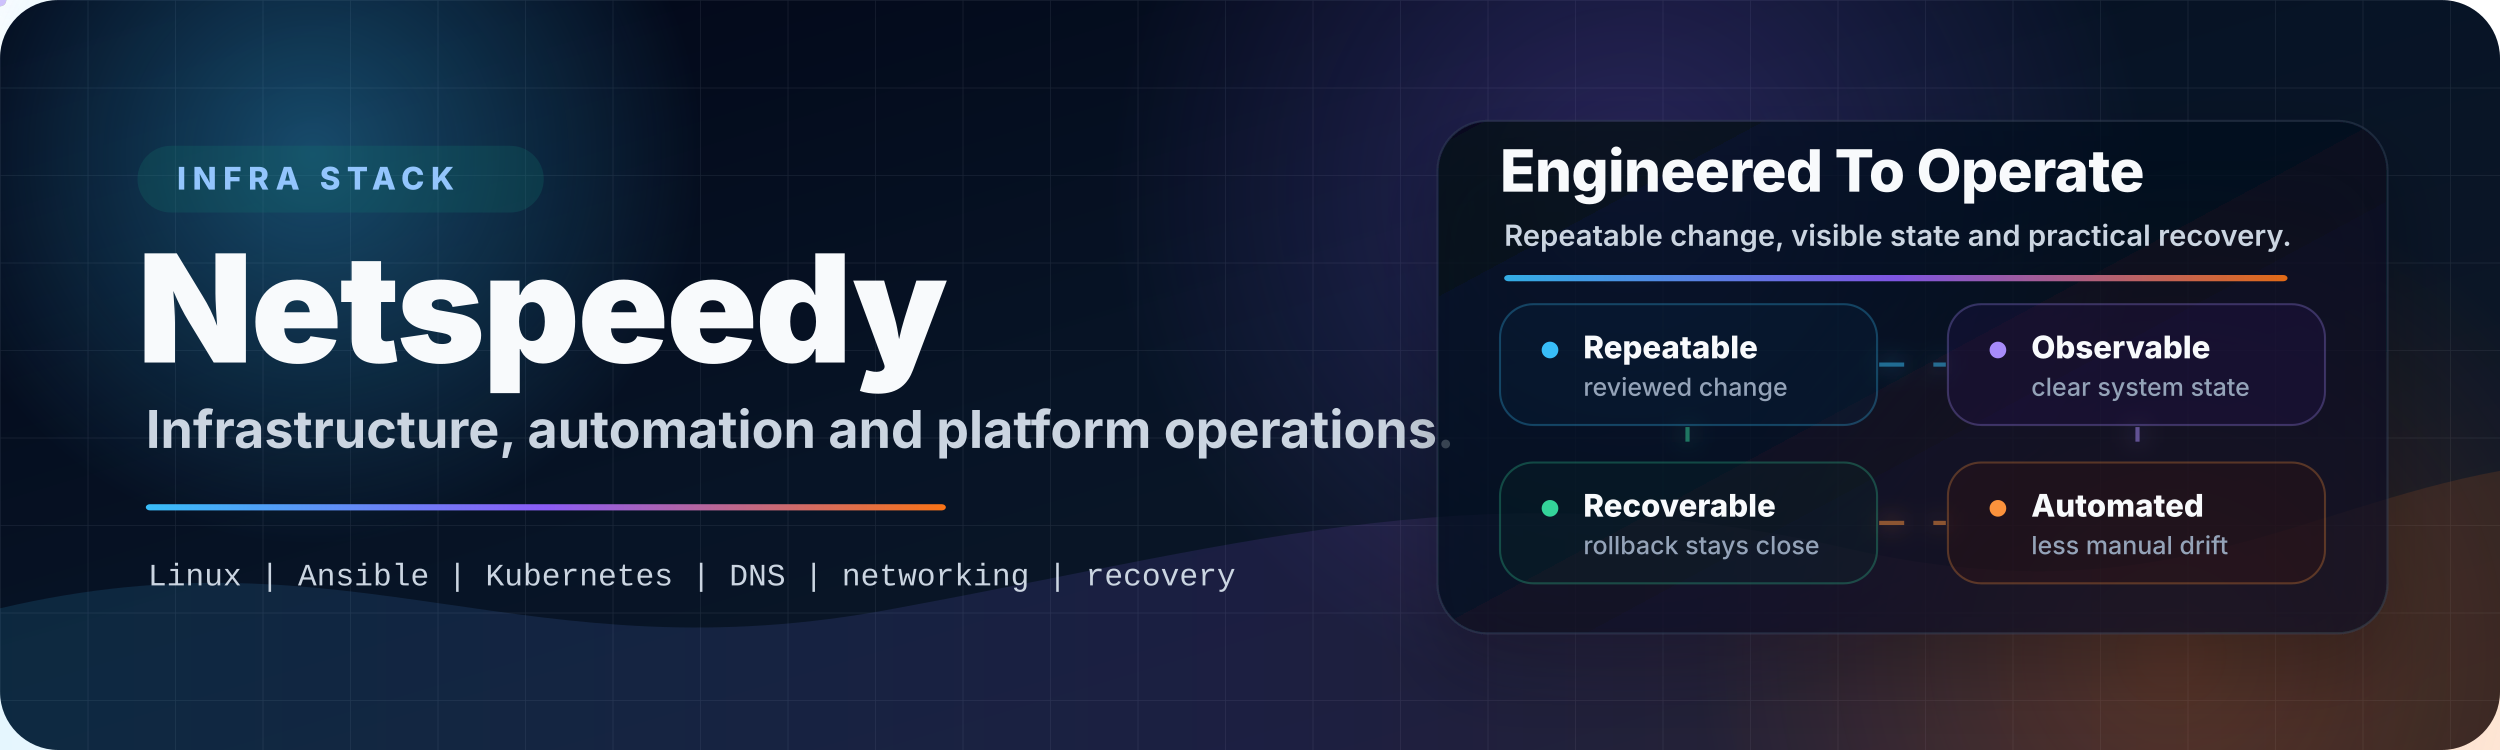
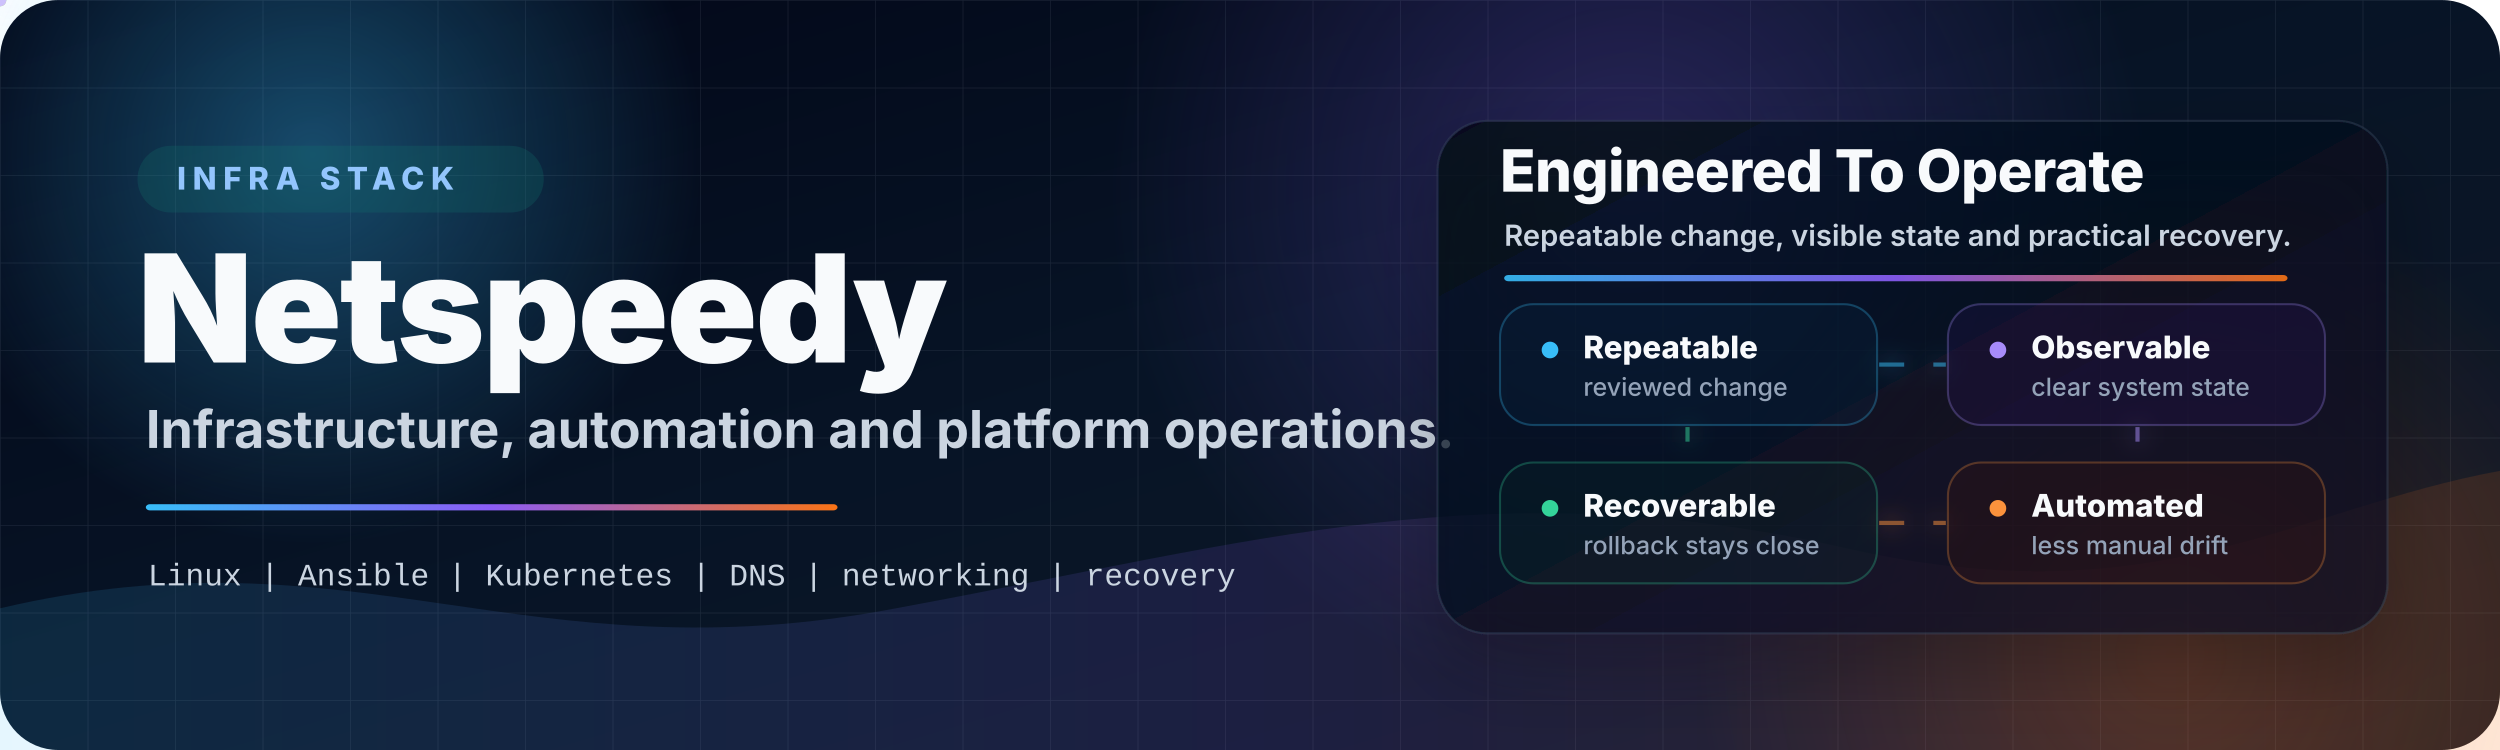
<svg xmlns="http://www.w3.org/2000/svg" xmlns:xlink="http://www.w3.org/1999/xlink" viewBox="0 0 1200 360" role="img" aria-labelledby="title desc">
  <defs>
    <linearGradient id="bg" x1="0" y1="0" x2="1" y2="1">
      <stop offset="0" stop-color="#020617" />
      <stop offset="0.48" stop-color="#071426" />
      <stop offset="1" stop-color="#111827" />
    </linearGradient>
    <linearGradient id="panel" x1="0" y1="0" x2="1" y2="1">
      <stop offset="0" stop-color="#020617" />
      <stop offset="0.55" stop-color="#07111f" />
      <stop offset="1" stop-color="#101827" />
    </linearGradient>
    <linearGradient id="accent" x1="0" y1="0" x2="1" y2="0">
      <stop offset="0" stop-color="#38bdf8" />
      <stop offset="0.5" stop-color="#8b5cf6" />
      <stop offset="1" stop-color="#f97316" />
    </linearGradient>
    <linearGradient id="blueLine" x1="0" y1="0" x2="1" y2="0">
      <stop offset="0" stop-color="#38bdf8" stop-opacity="0" />
      <stop offset="0.18" stop-color="#38bdf8" stop-opacity="0.8" />
      <stop offset="0.82" stop-color="#38bdf8" stop-opacity="0.8" />
      <stop offset="1" stop-color="#38bdf8" stop-opacity="0" />
    </linearGradient>
    <linearGradient id="orangeLine" x1="0" y1="0" x2="1" y2="0">
      <stop offset="0" stop-color="#f97316" stop-opacity="0" />
      <stop offset="0.2" stop-color="#f97316" stop-opacity="0.72" />
      <stop offset="0.82" stop-color="#f97316" stop-opacity="0.72" />
      <stop offset="1" stop-color="#f97316" stop-opacity="0" />
    </linearGradient>
    <radialGradient id="glowA" cx="50%" cy="50%" r="50%">
      <stop offset="0" stop-color="#38bdf8" stop-opacity="0.36" />
      <stop offset="1" stop-color="#38bdf8" stop-opacity="0" />
    </radialGradient>
    <radialGradient id="glowB" cx="50%" cy="50%" r="50%">
      <stop offset="0" stop-color="#8b5cf6" stop-opacity="0.26" />
      <stop offset="1" stop-color="#8b5cf6" stop-opacity="0" />
    </radialGradient>
    <radialGradient id="glowC" cx="50%" cy="50%" r="50%">
      <stop offset="0" stop-color="#f97316" stop-opacity="0.22" />
      <stop offset="1" stop-color="#f97316" stop-opacity="0" />
    </radialGradient>
    <pattern id="grid" width="42" height="42" patternUnits="userSpaceOnUse">
      <path d="M 42 0 L 0 0 0 42" fill="none" stroke="#94a3b8" stroke-width="0.7" opacity="0.14" />
    </pattern>
    <filter id="softGlow" x="-45%" y="-45%" width="190%" height="190%">
      <feGaussianBlur stdDeviation="5" result="blur" />
      <feMerge>
        <feMergeNode in="blur" />
        <feMergeNode in="SourceGraphic" />
      </feMerge>
    </filter>
    <filter id="shadow" x="-12%" y="-16%" width="124%" height="138%">
      <feDropShadow dx="0" dy="18" stdDeviation="18" flood-color="#000000" flood-opacity="0.36" />
    </filter>
    <style>
      .eyebrow { font: 800 15px system-ui, -apple-system, BlinkMacSystemFont, "Segoe UI", sans-serif; fill: #93c5fd; letter-spacing: 3.2px; }
      .title { font: 850 72px system-ui, -apple-system, BlinkMacSystemFont, "Segoe UI", sans-serif; fill: #f8fafc; letter-spacing: -1px; }
      .subtitle { font: 650 25px system-ui, -apple-system, BlinkMacSystemFont, "Segoe UI", sans-serif; fill: #cbd5e1; letter-spacing: 0; }
      .small { font: 520 15px ui-monospace, SFMono-Regular, Menlo, Monaco, Consolas, "Liberation Mono", monospace; fill: #cbd5e1; letter-spacing: 0; }
      .panelTitle { font: 780 28px system-ui, -apple-system, BlinkMacSystemFont, "Segoe UI", sans-serif; fill: #f8fafc; letter-spacing: -0.3px; }
      .panelSub { font: 560 14px system-ui, -apple-system, BlinkMacSystemFont, "Segoe UI", sans-serif; fill: #cbd5e1; letter-spacing: 0; }
      .pillarTitle { font: 760 15px system-ui, -apple-system, BlinkMacSystemFont, "Segoe UI", sans-serif; fill: #f8fafc; letter-spacing: 0; }
      .pillarText { font: 540 12px system-ui, -apple-system, BlinkMacSystemFont, "Segoe UI", sans-serif; fill: #94a3b8; letter-spacing: 0; }
      .draw { stroke-dasharray: 12 14; animation: dash 8s linear infinite; }
      .drawSlow { stroke-dasharray: 7 13; animation: dash 10s linear infinite reverse; }
      .pulse { animation: pulse 3.8s ease-in-out infinite; transform-origin: center; }
      .pulse2 { animation: pulse 4.6s ease-in-out infinite; transform-origin: center; }
      @keyframes dash { to { stroke-dashoffset: -260; } }
      @keyframes pulse { 0%, 100% { opacity: 0.5; } 50% { opacity: 1; } }
    </style>
  </defs>
  <rect width="1200" height="360" rx="28" fill="url(#bg)" />
  <rect width="1200" height="360" rx="28" fill="url(#grid)" />
  <circle cx="150" cy="74" r="188" fill="url(#glowA)" />
  <circle cx="782" cy="92" r="250" fill="url(#glowB)" />
  <circle cx="1042" cy="314" r="228" fill="url(#glowC)" />
  <path d="M0 292 C170 252 252 326 430 292 C604 260 716 224 890 264 C1036 296 1102 244 1200 226 L1200 360 L0 360 Z" fill="url(#accent)" opacity="0.13" />
  <g transform="translate(66 70)">
    <rect x="0" y="0" width="195" height="32" rx="16" fill="#0f766e" opacity="0.24" />
    <text x="19" y="21" class="eyebrow">INFRA STACK</text>
    <text x="0" y="104" class="title">Netspeedy</text>
    <text x="4" y="145" class="subtitle">Infrastructure, automation and platform operations.</text>
-     <rect x="4" y="172" width="384" height="3" rx="2" fill="url(#accent)" />
-     <text x="5" y="211" class="small" textLength="376" lengthAdjust="spacingAndGlyphs">Linux | Ansible | Kubernetes | DNS | networking | recovery</text>
+     <rect x="4" y="172" width="332" height="3" rx="2" fill="url(#accent)" />
+     <text x="5" y="211" class="small">Linux | Ansible | Kubernetes | DNS | networking | recovery</text>
  </g>
  <g filter="url(#shadow)">
    <rect x="690" y="58" width="456" height="246" rx="24" fill="url(#panel)" opacity="0.68" stroke="#334155" stroke-opacity="0.72" />
  </g>
  <text x="720" y="92" class="panelTitle">Engineered To Operate</text>
  <text x="722" y="118" class="panelSub">Repeatable change, visible state and practical recovery.</text>
  <rect x="722" y="132" width="376" height="3" rx="2" fill="url(#accent)" opacity="0.9" />
  <g opacity="0.52" filter="url(#softGlow)">
    <path id="pillarTop" class="draw" d="M902 175 H934" fill="none" stroke="#38bdf8" stroke-width="2" />
    <path id="pillarLeft" class="drawSlow" d="M810 205 V221" fill="none" stroke="#34d399" stroke-width="2" />
    <path id="pillarBottom" class="draw" d="M902 251 H934" fill="none" stroke="#fb923c" stroke-width="2" />
    <path id="pillarRight" class="drawSlow" d="M1026 205 V221" fill="none" stroke="#a78bfa" stroke-width="2" />
    <circle r="3" fill="#38bdf8">
      <animateMotion dur="2.8s" repeatCount="indefinite">
        <mpath href="#pillarTop" xlink:href="#pillarTop" />
      </animateMotion>
    </circle>
    <circle r="3" fill="#34d399">
      <animateMotion dur="3.1s" repeatCount="indefinite">
        <mpath href="#pillarLeft" xlink:href="#pillarLeft" />
      </animateMotion>
    </circle>
    <circle r="3" fill="#fb923c">
      <animateMotion dur="3s" repeatCount="indefinite">
        <mpath href="#pillarBottom" xlink:href="#pillarBottom" />
      </animateMotion>
    </circle>
    <circle r="3" fill="#a78bfa">
      <animateMotion dur="3.2s" repeatCount="indefinite">
        <mpath href="#pillarRight" xlink:href="#pillarRight" />
      </animateMotion>
    </circle>
  </g>
  <g>
    <rect x="720" y="146" width="181" height="58" rx="16" fill="#082f49" fill-opacity="0.21" stroke="#38bdf8" stroke-opacity="0.28" />
    <circle class="pulse" cx="744" cy="168" r="4" fill="#38bdf8" />
    <text x="760" y="172" class="pillarTitle">Repeatable</text>
    <text x="760" y="190" class="pillarText">reviewed change</text>
    <rect x="935" y="146" width="181" height="58" rx="16" fill="#2e1065" fill-opacity="0.2" stroke="#a78bfa" stroke-opacity="0.28" />
    <circle class="pulse2" cx="959" cy="168" r="4" fill="#a78bfa" />
    <text x="975" y="172" class="pillarTitle">Observable</text>
    <text x="975" y="190" class="pillarText">clear system state</text>
    <rect x="720" y="222" width="181" height="58" rx="16" fill="#052e2b" fill-opacity="0.23" stroke="#34d399" stroke-opacity="0.28" />
    <circle class="pulse" cx="744" cy="244" r="4" fill="#34d399" />
    <text x="760" y="248" class="pillarTitle">Recoverable</text>
    <text x="760" y="266" class="pillarText">rollback stays close</text>
    <rect x="935" y="222" width="181" height="58" rx="16" fill="#431407" fill-opacity="0.23" stroke="#fb923c" stroke-opacity="0.28" />
    <circle class="pulse2" cx="959" cy="244" r="4" fill="#fb923c" />
    <text x="975" y="248" class="pillarTitle">Automated</text>
    <text x="975" y="266" class="pillarText">less manual drift</text>
  </g>
</svg>
